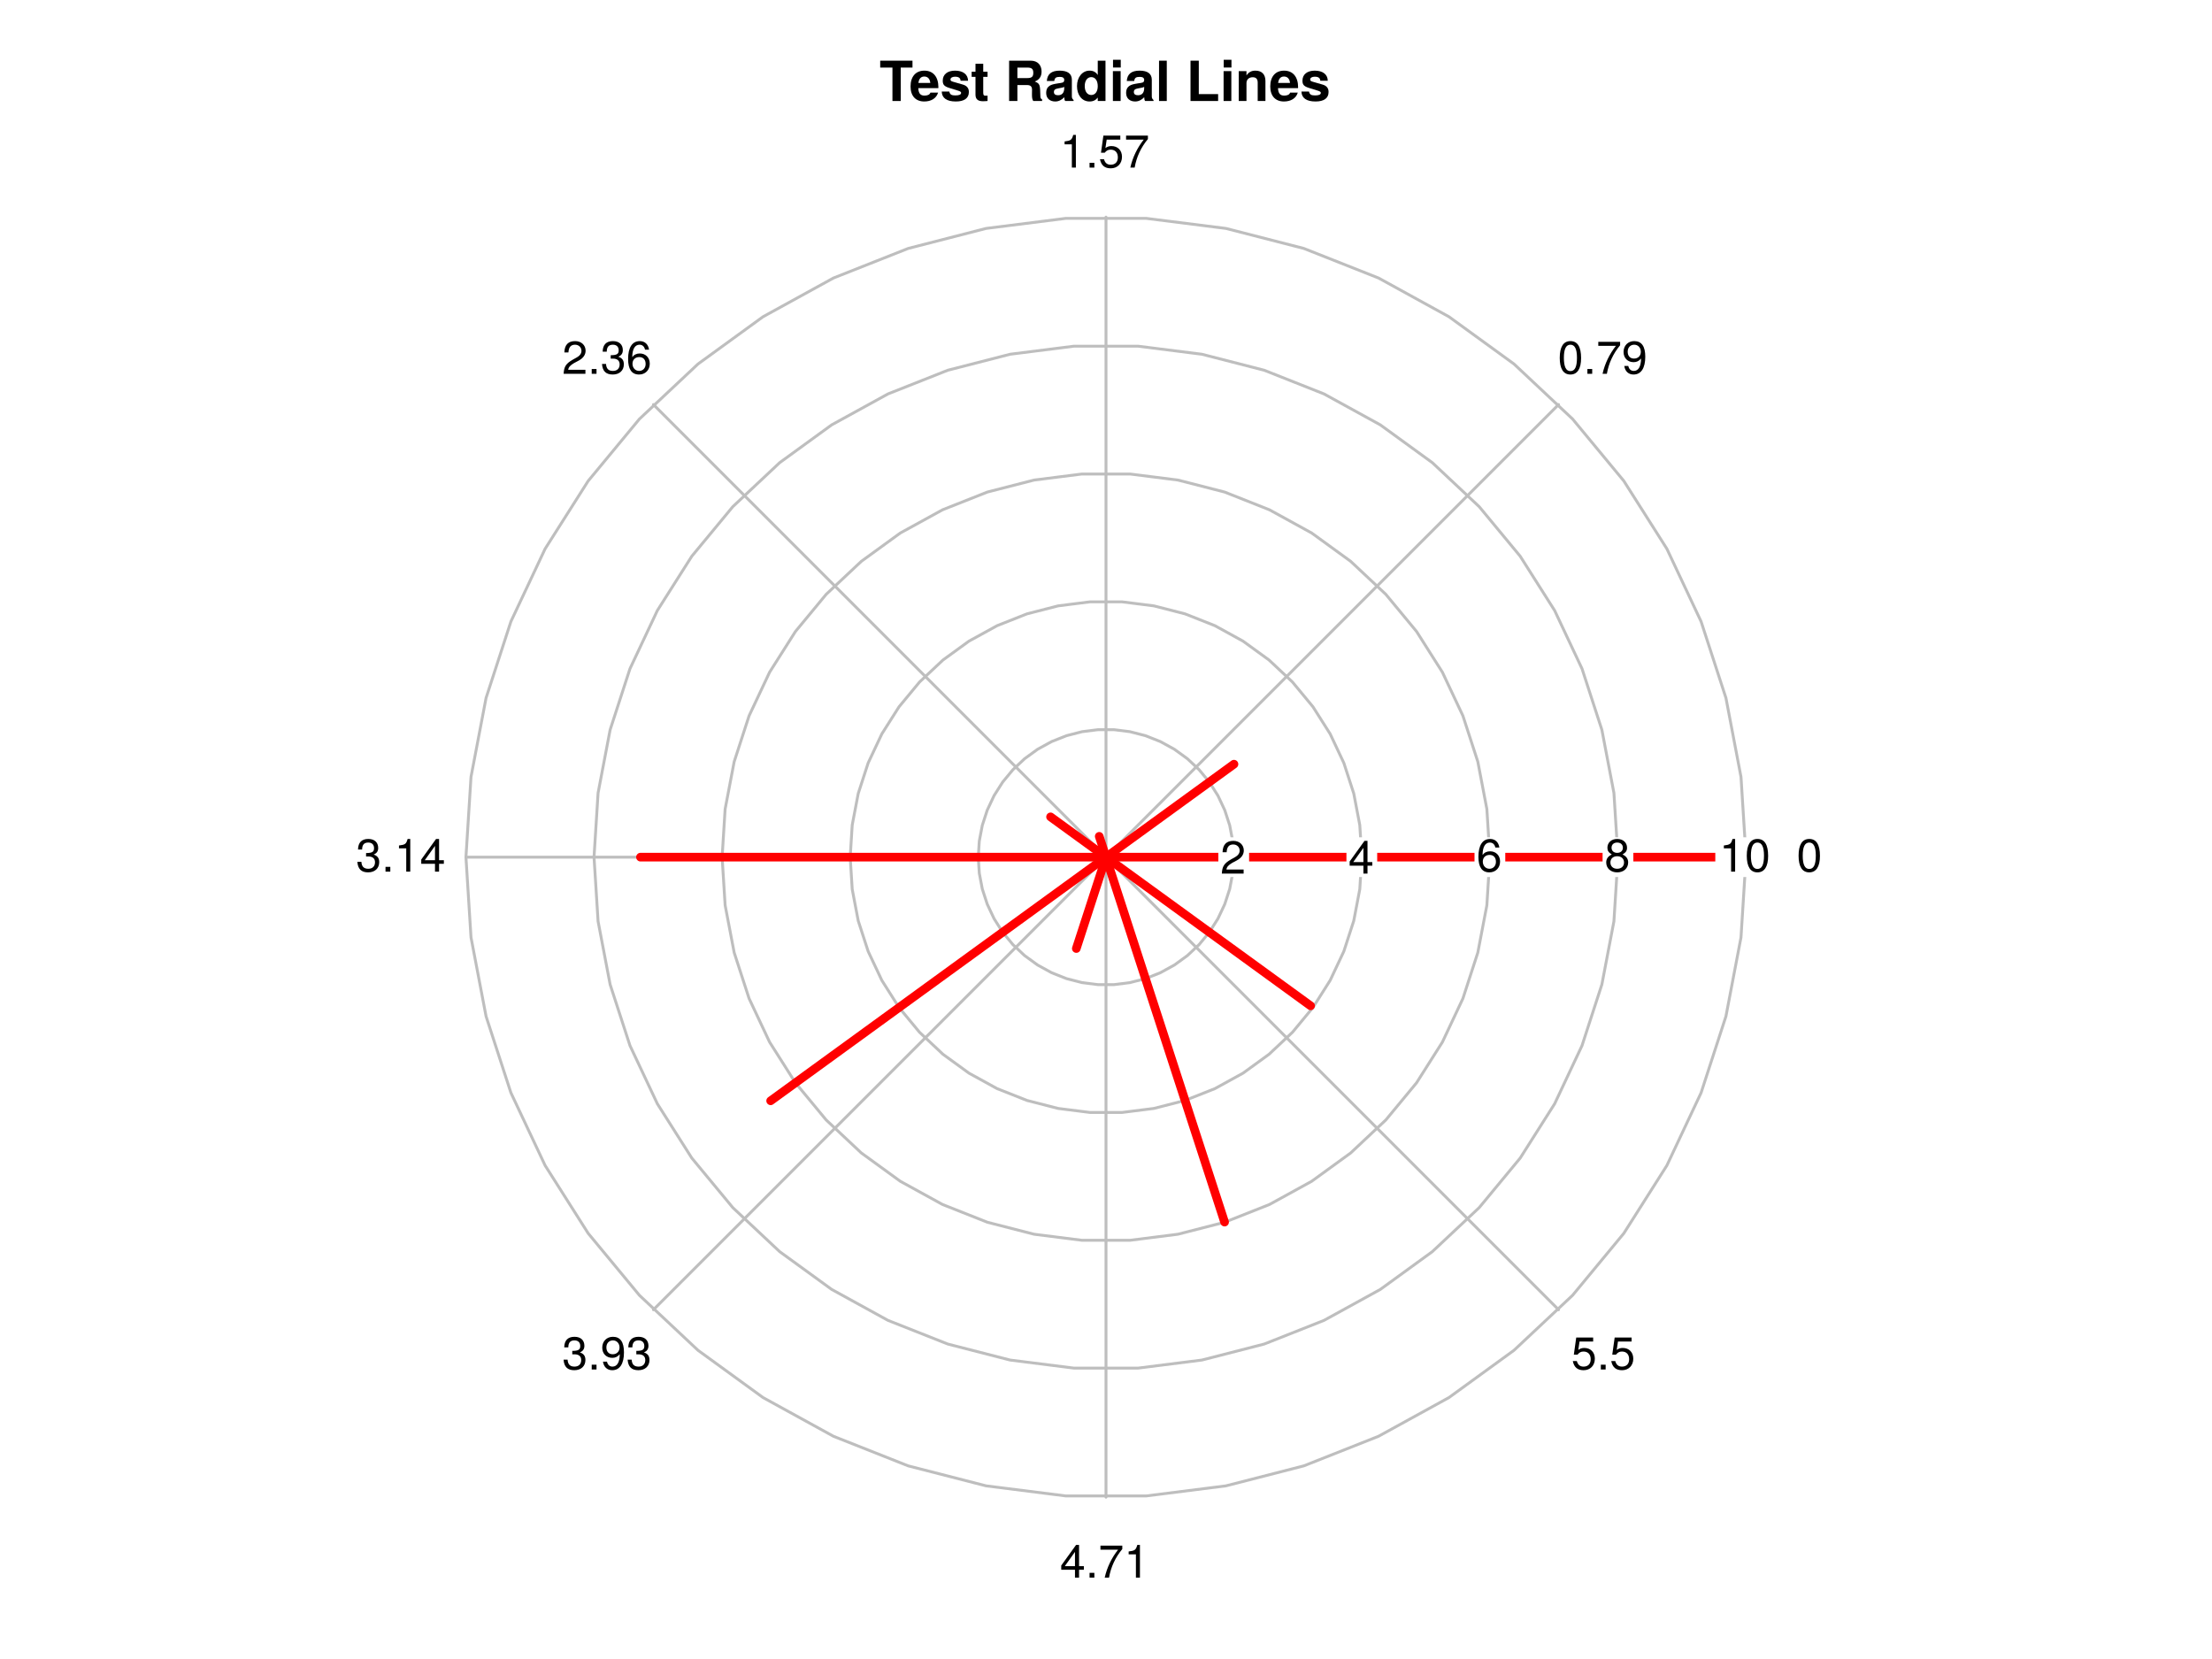
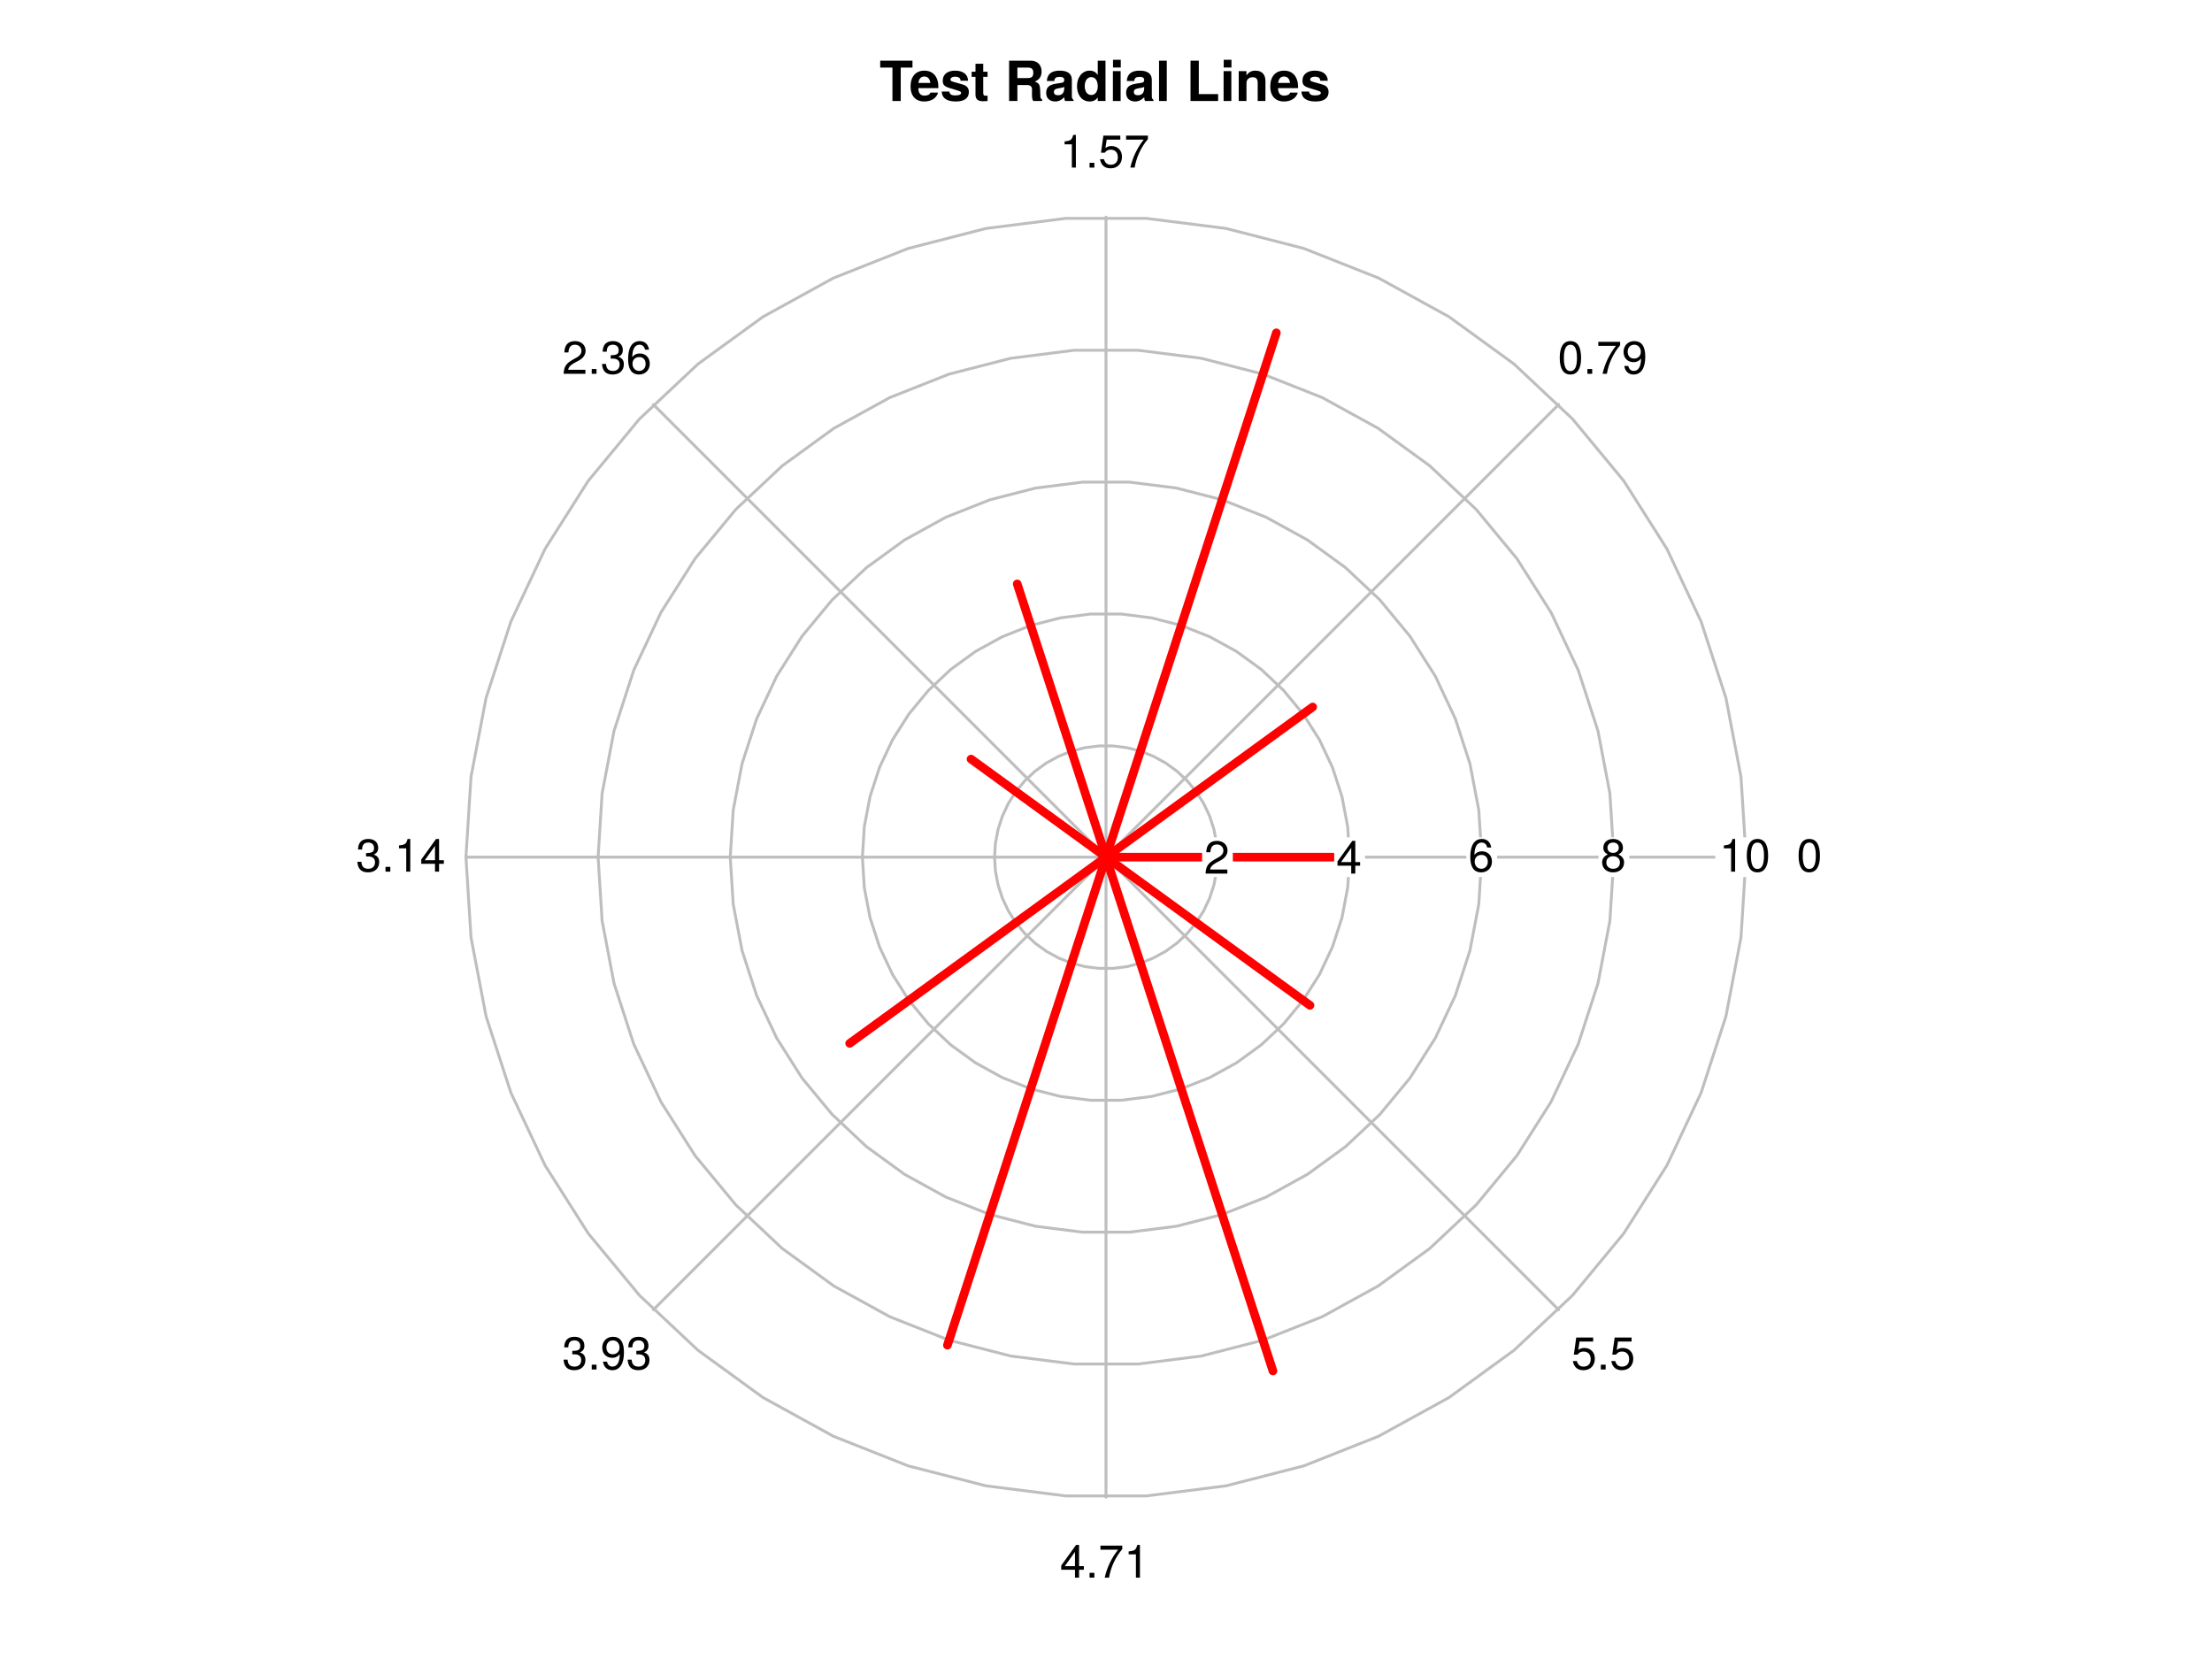
<svg xmlns="http://www.w3.org/2000/svg" xmlns:xlink="http://www.w3.org/1999/xlink" width="576pt" height="432pt" viewBox="0 0 576 432" version="1.1">
  <defs>
    <g>
      <symbol overflow="visible" id="glyph0-0">
        <path style="stroke:none;" d="" />
      </symbol>
      <symbol overflow="visible" id="glyph0-1">
        <path style="stroke:none;" d="M 8.609 -8.703 L 8.609 -10.5 L 0.203 -10.5 L 0.203 -8.703 L 3.391 -8.703 L 3.391 0 L 5.547 0 L 5.547 -8.703 Z M 8.609 -8.703 " />
      </symbol>
      <symbol overflow="visible" id="glyph0-2">
        <path style="stroke:none;" d="M 7.562 -3.594 C 7.562 -6.281 6.203 -7.906 3.922 -7.906 C 1.688 -7.906 0.312 -6.391 0.312 -3.781 C 0.312 -1.297 1.672 0.125 3.875 0.125 C 5.625 0.125 7.031 -0.656 7.484 -2.188 L 5.484 -2.188 C 5.312 -1.625 4.688 -1.406 3.953 -1.406 C 3 -1.406 2.391 -1.844 2.328 -3.359 L 7.547 -3.359 Z M 5.453 -4.703 L 2.359 -4.703 C 2.5 -5.781 3 -6.375 3.891 -6.375 C 4.75 -6.375 5.359 -5.812 5.453 -4.703 Z M 5.453 -4.703 " />
      </symbol>
      <symbol overflow="visible" id="glyph0-3">
        <path style="stroke:none;" d="M 7.484 -2.312 L 7.484 -2.406 C 7.484 -3.297 6.984 -3.969 5.969 -4.266 L 3.422 -5 C 2.859 -5.156 2.703 -5.281 2.703 -5.609 C 2.703 -6.031 3.172 -6.328 3.875 -6.328 C 4.844 -6.328 5.312 -5.984 5.328 -5.266 L 7.281 -5.266 C 7.25 -6.922 5.984 -7.906 3.891 -7.906 C 1.922 -7.906 0.688 -6.922 0.688 -5.312 C 0.688 -4.359 0.953 -3.844 2.391 -3.406 L 4.797 -2.656 C 5.297 -2.5 5.469 -2.328 5.469 -2.125 C 5.469 -1.641 4.906 -1.453 3.969 -1.453 C 3.047 -1.453 2.562 -1.625 2.391 -2.469 L 0.422 -2.469 C 0.469 -0.766 1.734 0.125 4.094 0.125 C 6.281 0.125 7.484 -0.734 7.484 -2.312 Z M 7.484 -2.312 " />
      </symbol>
      <symbol overflow="visible" id="glyph0-4">
        <path style="stroke:none;" d="M 4.344 0 L 4.344 -1.406 C 4.141 -1.391 4.016 -1.375 3.875 -1.375 C 3.344 -1.375 3.219 -1.531 3.219 -2.219 L 3.219 -6.281 L 4.344 -6.281 L 4.344 -7.625 L 3.219 -7.625 L 3.219 -9.703 L 1.203 -9.703 L 1.203 -7.625 L 0.203 -7.625 L 0.203 -6.281 L 1.203 -6.281 L 1.203 -1.672 C 1.203 -0.453 1.844 0.062 3.172 0.062 C 3.609 0.062 3.969 0.016 4.344 0 Z M 4.344 0 " />
      </symbol>
      <symbol overflow="visible" id="glyph0-5">
        <path style="stroke:none;" d="" />
      </symbol>
      <symbol overflow="visible" id="glyph0-6">
        <path style="stroke:none;" d="M 9.75 0 L 9.75 -0.391 C 9.422 -0.578 9.297 -0.797 9.297 -1.25 C 9.234 -4.344 9.172 -4.5 7.844 -5.078 C 9.016 -5.531 9.609 -6.375 9.609 -7.672 C 9.609 -9.297 8.641 -10.5 6.781 -10.5 L 1.156 -10.5 L 1.156 0 L 3.312 0 L 3.312 -4.156 L 5.797 -4.156 C 6.734 -4.156 7.125 -3.781 7.125 -2.906 L 7.109 -1.797 C 7.109 -0.828 7.156 -0.5 7.438 0 Z M 7.453 -7.359 C 7.453 -6.422 7.141 -5.969 5.922 -5.969 L 3.312 -5.969 L 3.312 -8.703 L 5.922 -8.703 C 7.109 -8.703 7.453 -8.266 7.453 -7.359 Z M 7.453 -7.359 " />
      </symbol>
      <symbol overflow="visible" id="glyph0-7">
        <path style="stroke:none;" d="M 7.547 0 L 7.547 -0.25 C 7.188 -0.578 7.094 -0.797 7.094 -1.203 L 7.094 -5.516 C 7.094 -7.109 6 -7.906 3.906 -7.906 C 1.797 -7.906 0.703 -7.016 0.578 -5.219 L 2.516 -5.219 C 2.625 -6.016 2.953 -6.281 3.953 -6.281 C 4.719 -6.281 5.109 -6.016 5.109 -5.5 C 5.109 -4.688 4.516 -4.766 3.5 -4.594 L 2.688 -4.453 C 1.156 -4.172 0.406 -3.516 0.406 -2.109 C 0.406 -0.594 1.469 0.125 2.766 0.125 C 3.625 0.125 4.422 -0.25 5.125 -0.984 C 5.125 -0.578 5.172 -0.234 5.359 0 Z M 5.109 -3.328 C 5.109 -2.156 4.531 -1.5 3.516 -1.5 C 2.844 -1.5 2.422 -1.75 2.422 -2.328 C 2.422 -2.922 2.734 -3.141 3.578 -3.297 L 4.266 -3.422 C 4.797 -3.531 4.891 -3.562 5.109 -3.672 Z M 5.109 -3.328 " />
      </symbol>
      <symbol overflow="visible" id="glyph0-8">
        <path style="stroke:none;" d="M 7.844 0 L 7.844 -10.5 L 5.828 -10.5 L 5.828 -6.766 C 5.328 -7.547 4.656 -7.906 3.688 -7.906 C 1.828 -7.906 0.422 -6.219 0.422 -3.875 C 0.422 -1.672 1.625 0.125 3.688 0.125 C 4.656 0.125 5.328 -0.234 5.828 -0.891 L 5.828 0 Z M 5.828 -3.844 C 5.828 -2.438 5.141 -1.562 4.141 -1.562 C 3.125 -1.562 2.438 -2.453 2.438 -3.875 C 2.438 -5.312 3.125 -6.219 4.141 -6.219 C 5.156 -6.219 5.828 -5.328 5.828 -3.844 Z M 5.828 -3.844 " />
      </symbol>
      <symbol overflow="visible" id="glyph0-9">
        <path style="stroke:none;" d="M 2.984 0 L 2.984 -7.781 L 0.969 -7.781 L 0.969 0 Z M 3.016 -8.719 L 3.016 -10.734 L 1 -10.734 L 1 -8.719 Z M 3.016 -8.719 " />
      </symbol>
      <symbol overflow="visible" id="glyph0-10">
        <path style="stroke:none;" d="M 2.984 0 L 2.984 -10.5 L 0.969 -10.5 L 0.969 0 Z M 2.984 0 " />
      </symbol>
      <symbol overflow="visible" id="glyph0-11">
        <path style="stroke:none;" d="M 8.344 0 L 8.344 -1.797 L 3.312 -1.797 L 3.312 -10.5 L 1.156 -10.5 L 1.156 0 Z M 8.344 0 " />
      </symbol>
      <symbol overflow="visible" id="glyph0-12">
        <path style="stroke:none;" d="M 7.859 0 L 7.859 -5.219 C 7.859 -6.922 6.922 -7.906 5.266 -7.906 C 4.203 -7.906 3.5 -7.516 2.922 -6.656 L 2.922 -7.781 L 0.906 -7.781 L 0.906 0 L 2.922 0 L 2.922 -4.672 C 2.922 -5.594 3.578 -6.188 4.547 -6.188 C 5.422 -6.188 5.844 -5.719 5.844 -4.797 L 5.844 0 Z M 7.859 0 " />
      </symbol>
      <symbol overflow="visible" id="glyph1-0">
        <path style="stroke:none;" d="" />
      </symbol>
      <symbol overflow="visible" id="glyph1-1">
        <path style="stroke:none;" d="M 6.078 -4.094 C 6.078 -7.047 5.141 -8.516 3.297 -8.516 C 1.469 -8.516 0.516 -7.016 0.516 -4.156 C 0.516 -1.297 1.469 0.188 3.297 0.188 C 5.094 0.188 6.078 -1.297 6.078 -4.094 Z M 5 -4.188 C 5 -1.781 4.453 -0.703 3.281 -0.703 C 2.156 -0.703 1.594 -1.828 1.594 -4.156 C 1.594 -6.484 2.156 -7.578 3.297 -7.578 C 4.438 -7.578 5 -6.469 5 -4.188 Z M 5 -4.188 " />
      </symbol>
      <symbol overflow="visible" id="glyph1-2">
        <path style="stroke:none;" d="M 2.297 0 L 2.297 -1.25 L 1.047 -1.25 L 1.047 0 Z M 2.297 0 " />
      </symbol>
      <symbol overflow="visible" id="glyph1-3">
        <path style="stroke:none;" d="M 6.234 -7.438 L 6.234 -8.328 L 0.547 -8.328 L 0.547 -7.281 L 5.141 -7.281 C 3.453 -5.141 2.25 -2.656 1.656 0 L 2.781 0 C 3.25 -2.75 4.453 -5.312 6.234 -7.438 Z M 6.234 -7.438 " />
      </symbol>
      <symbol overflow="visible" id="glyph1-4">
        <path style="stroke:none;" d="M 6.109 -4.453 C 6.109 -7.109 5.188 -8.516 3.234 -8.516 C 1.625 -8.516 0.453 -7.359 0.453 -5.688 C 0.453 -4.109 1.531 -3.031 3.078 -3.031 C 3.875 -3.031 4.469 -3.328 5.016 -3.984 C 5 -1.906 4.328 -0.75 3.125 -0.75 C 2.375 -0.75 1.859 -1.219 1.688 -2.047 L 0.641 -2.047 C 0.844 -0.641 1.75 0.188 3.047 0.188 C 5.047 0.188 6.109 -1.516 6.109 -4.453 Z M 4.953 -5.719 C 4.953 -4.672 4.219 -3.969 3.188 -3.969 C 2.172 -3.969 1.531 -4.625 1.531 -5.766 C 1.531 -6.859 2.25 -7.578 3.234 -7.578 C 4.219 -7.578 4.953 -6.812 4.953 -5.719 Z M 4.953 -5.719 " />
      </symbol>
      <symbol overflow="visible" id="glyph1-5">
        <path style="stroke:none;" d="M 4.156 0 L 4.156 -8.516 L 3.469 -8.516 C 3.094 -7.203 2.859 -7.016 1.219 -6.812 L 1.219 -6.062 L 3.109 -6.062 L 3.109 0 Z M 4.156 0 " />
      </symbol>
      <symbol overflow="visible" id="glyph1-6">
        <path style="stroke:none;" d="M 6.156 -2.812 C 6.156 -4.5 5.047 -5.609 3.406 -5.609 C 2.812 -5.609 2.328 -5.453 1.844 -5.094 L 2.172 -7.281 L 5.719 -7.281 L 5.719 -8.328 L 1.312 -8.328 L 0.688 -3.875 L 1.656 -3.875 C 2.141 -4.469 2.562 -4.672 3.219 -4.672 C 4.359 -4.672 5.078 -3.938 5.078 -2.672 C 5.078 -1.453 4.375 -0.75 3.219 -0.75 C 2.297 -0.75 1.734 -1.219 1.469 -2.188 L 0.422 -2.188 C 0.766 -0.484 1.734 0.188 3.234 0.188 C 4.953 0.188 6.156 -1.016 6.156 -2.812 Z M 6.156 -2.812 " />
      </symbol>
      <symbol overflow="visible" id="glyph1-7">
        <path style="stroke:none;" d="M 6.125 -6.016 C 6.125 -7.453 5.016 -8.516 3.406 -8.516 C 1.672 -8.516 0.656 -7.625 0.594 -5.562 L 1.656 -5.562 C 1.734 -6.984 2.328 -7.578 3.375 -7.578 C 4.328 -7.578 5.047 -6.906 5.047 -5.984 C 5.047 -5.312 4.656 -4.734 3.906 -4.312 L 2.797 -3.688 C 1.016 -2.672 0.5 -1.875 0.406 0 L 6.078 0 L 6.078 -1.047 L 1.594 -1.047 C 1.703 -1.734 2.094 -2.188 3.125 -2.797 L 4.328 -3.438 C 5.516 -4.078 6.125 -4.969 6.125 -6.016 Z M 6.125 -6.016 " />
      </symbol>
      <symbol overflow="visible" id="glyph1-8">
        <path style="stroke:none;" d="M 6.078 -2.469 C 6.078 -3.5 5.656 -4.109 4.625 -4.453 C 5.422 -4.766 5.812 -5.312 5.812 -6.172 C 5.812 -7.625 4.844 -8.516 3.234 -8.516 C 1.516 -8.516 0.594 -7.578 0.562 -5.766 L 1.625 -5.766 C 1.641 -7.016 2.156 -7.578 3.234 -7.578 C 4.172 -7.578 4.734 -7.031 4.734 -6.125 C 4.734 -5.219 4.344 -4.844 2.656 -4.844 L 2.656 -3.953 L 3.234 -3.953 C 4.391 -3.953 4.984 -3.406 4.984 -2.453 C 4.984 -1.391 4.328 -0.75 3.234 -0.75 C 2.078 -0.75 1.516 -1.328 1.438 -2.562 L 0.391 -2.562 C 0.516 -0.672 1.453 0.188 3.188 0.188 C 4.938 0.188 6.078 -0.859 6.078 -2.469 Z M 6.078 -2.469 " />
      </symbol>
      <symbol overflow="visible" id="glyph1-9">
        <path style="stroke:none;" d="M 6.156 -2.641 C 6.156 -4.219 5.078 -5.297 3.547 -5.297 C 2.719 -5.297 2.047 -4.969 1.594 -4.344 C 1.609 -6.422 2.281 -7.578 3.484 -7.578 C 4.234 -7.578 4.75 -7.109 4.922 -6.281 L 5.969 -6.281 C 5.766 -7.688 4.859 -8.516 3.562 -8.516 C 1.578 -8.516 0.516 -6.844 0.516 -3.875 C 0.516 -1.219 1.422 0.188 3.375 0.188 C 4.984 0.188 6.156 -0.969 6.156 -2.641 Z M 5.078 -2.562 C 5.078 -1.484 4.359 -0.75 3.391 -0.75 C 2.406 -0.75 1.656 -1.531 1.656 -2.609 C 1.656 -3.672 2.375 -4.359 3.422 -4.359 C 4.438 -4.359 5.078 -3.703 5.078 -2.562 Z M 5.078 -2.562 " />
      </symbol>
      <symbol overflow="visible" id="glyph1-10">
        <path style="stroke:none;" d="M 6.234 -2.047 L 6.234 -2.984 L 4.984 -2.984 L 4.984 -8.516 L 4.203 -8.516 L 0.344 -3.156 L 0.344 -2.047 L 3.922 -2.047 L 3.922 0 L 4.984 0 L 4.984 -2.047 Z M 3.922 -2.984 L 1.266 -2.984 L 3.922 -6.703 Z M 3.922 -2.984 " />
      </symbol>
      <symbol overflow="visible" id="glyph1-11">
        <path style="stroke:none;" d="M 6.156 -2.406 C 6.156 -3.344 5.672 -4.016 4.688 -4.469 C 5.562 -5 5.859 -5.438 5.859 -6.234 C 5.859 -7.578 4.812 -8.516 3.297 -8.516 C 1.797 -8.516 0.75 -7.578 0.75 -6.234 C 0.75 -5.453 1.031 -5.016 1.891 -4.469 C 0.922 -4.016 0.438 -3.344 0.438 -2.406 C 0.438 -0.859 1.625 0.188 3.297 0.188 C 4.984 0.188 6.156 -0.859 6.156 -2.406 Z M 4.781 -6.219 C 4.781 -5.422 4.188 -4.891 3.297 -4.891 C 2.406 -4.891 1.828 -5.422 1.828 -6.234 C 1.828 -7.047 2.406 -7.578 3.297 -7.578 C 4.203 -7.578 4.781 -7.047 4.781 -6.219 Z M 5.078 -2.391 C 5.078 -1.375 4.359 -0.75 3.281 -0.75 C 2.25 -0.75 1.531 -1.391 1.531 -2.391 C 1.531 -3.391 2.25 -4.016 3.297 -4.016 C 4.359 -4.016 5.078 -3.391 5.078 -2.391 Z M 5.078 -2.391 " />
      </symbol>
    </g>
  </defs>
-   <g id="surface2">
+   <g id="surface19">
    <rect x="0" y="0" width="576" height="432" style="fill:rgb(100%,100%,100%);fill-opacity:1;stroke:none;" />
    <g style="fill:rgb(0%,0%,0%);fill-opacity:1;">
      <use xlink:href="#glyph0-1" x="229" y="26.301" />
      <use xlink:href="#glyph0-2" x="236.793" y="26.301" />
      <use xlink:href="#glyph0-3" x="244.803" y="26.301" />
      <use xlink:href="#glyph0-4" x="252.812" y="26.301" />
      <use xlink:href="#glyph0-5" x="257.609" y="26.301" />
      <use xlink:href="#glyph0-6" x="261.614" y="26.301" />
      <use xlink:href="#glyph0-7" x="272.016" y="26.301" />
      <use xlink:href="#glyph0-8" x="280.025" y="26.301" />
      <use xlink:href="#glyph0-9" x="288.827" y="26.301" />
      <use xlink:href="#glyph0-7" x="292.832" y="26.301" />
      <use xlink:href="#glyph0-10" x="300.842" y="26.301" />
      <use xlink:href="#glyph0-5" x="304.847" y="26.301" />
      <use xlink:href="#glyph0-11" x="308.852" y="26.301" />
      <use xlink:href="#glyph0-9" x="317.653" y="26.301" />
      <use xlink:href="#glyph0-12" x="321.658" y="26.301" />
      <use xlink:href="#glyph0-2" x="330.46" y="26.301" />
      <use xlink:href="#glyph0-3" x="338.47" y="26.301" />
    </g>
    <path style="fill:none;stroke-width:0.75;stroke-linecap:round;stroke-linejoin:round;stroke:rgb(74.51%,74.51%,74.51%);stroke-opacity:1;stroke-miterlimit:10;" d="M 454.668 223.199 L 453.352 202.312 L 449.43 181.75 L 442.961 161.848 L 434.051 142.906 L 422.836 125.234 L 409.496 109.109 L 394.238 94.781 L 377.305 82.48 L 358.965 72.395 L 339.504 64.691 L 319.23 59.484 L 298.465 56.863 L 277.535 56.863 L 256.77 59.484 L 236.496 64.691 L 217.035 72.395 L 198.695 82.48 L 181.762 94.781 L 166.504 109.109 L 153.164 125.234 L 141.949 142.906 L 133.039 161.848 L 126.57 181.75 L 122.648 202.312 L 121.332 223.199 L 122.648 244.09 L 126.57 264.648 L 133.039 284.555 L 141.949 303.492 L 153.164 321.164 L 166.504 337.293 L 181.762 351.617 L 198.695 363.922 L 217.035 374.004 L 236.496 381.711 L 256.77 386.914 L 277.535 389.539 L 298.465 389.539 L 319.23 386.914 L 339.504 381.711 L 358.965 374.004 L 377.305 363.922 L 394.238 351.617 L 409.496 337.293 L 422.836 321.164 L 434.051 303.492 L 442.961 284.555 L 449.43 264.648 L 453.352 244.09 L 454.668 223.199 " />
-     <path style="fill:none;stroke-width:0.75;stroke-linecap:round;stroke-linejoin:round;stroke:rgb(74.51%,74.51%,74.51%);stroke-opacity:1;stroke-miterlimit:10;" d="M 421.316 223.199 L 420.262 206.492 L 417.125 190.047 L 411.953 174.125 L 404.824 158.977 L 395.855 144.84 L 385.184 131.941 L 372.977 120.48 L 359.434 110.637 L 344.762 102.574 L 329.195 96.41 L 312.98 92.246 L 296.371 90.148 L 279.629 90.148 L 263.02 92.246 L 246.805 96.41 L 231.238 102.574 L 216.566 110.637 L 203.023 120.48 L 190.816 131.941 L 180.145 144.84 L 171.176 158.977 L 164.047 174.125 L 158.875 190.047 L 155.738 206.492 L 154.684 223.199 L 155.738 239.91 L 158.875 256.355 L 164.047 272.277 L 171.176 287.426 L 180.145 301.559 L 190.816 314.461 L 203.023 325.922 L 216.566 335.762 L 231.238 343.828 L 246.805 349.988 L 263.02 354.152 L 279.629 356.25 L 296.371 356.25 L 312.98 354.152 L 329.195 349.988 L 344.762 343.828 L 359.434 335.762 L 372.977 325.922 L 385.184 314.461 L 395.855 301.559 L 404.824 287.426 L 411.953 272.277 L 417.125 256.355 L 420.262 239.91 L 421.316 223.199 " />
-     <path style="fill:none;stroke-width:0.75;stroke-linecap:round;stroke-linejoin:round;stroke:rgb(74.51%,74.51%,74.51%);stroke-opacity:1;stroke-miterlimit:10;" d="M 387.961 223.199 L 387.176 210.672 L 384.82 198.34 L 380.941 186.402 L 375.598 175.043 L 368.871 164.441 L 360.871 154.77 L 351.719 146.176 L 341.562 138.797 L 330.562 132.75 L 318.891 128.129 L 306.73 125.008 L 294.277 123.434 L 281.723 123.434 L 269.27 125.008 L 257.109 128.129 L 245.438 132.75 L 234.438 138.797 L 224.281 146.176 L 215.129 154.77 L 207.129 164.441 L 200.402 175.043 L 195.059 186.402 L 191.18 198.34 L 188.824 210.672 L 188.039 223.199 L 188.824 235.73 L 191.18 248.059 L 195.059 260 L 200.402 271.359 L 207.129 281.957 L 215.129 291.629 L 224.281 300.223 L 234.438 307.602 L 245.438 313.648 L 257.109 318.27 L 269.27 321.391 L 281.723 322.965 L 294.277 322.965 L 306.73 321.391 L 318.891 318.27 L 330.562 313.648 L 341.562 307.602 L 351.719 300.223 L 360.871 291.629 L 368.871 281.957 L 375.598 271.359 L 380.941 260 L 384.82 248.059 L 387.176 235.73 L 387.961 223.199 " />
-     <path style="fill:none;stroke-width:0.75;stroke-linecap:round;stroke-linejoin:round;stroke:rgb(74.51%,74.51%,74.51%);stroke-opacity:1;stroke-miterlimit:10;" d="M 354.609 223.199 L 354.086 214.852 L 352.52 206.633 L 349.934 198.68 L 346.371 191.109 L 341.891 184.047 L 336.559 177.602 L 330.461 171.875 L 323.691 166.957 L 316.363 162.93 L 308.582 159.848 L 300.48 157.77 L 292.184 156.719 L 283.816 156.719 L 275.52 157.77 L 267.418 159.848 L 259.637 162.93 L 252.309 166.957 L 245.539 171.875 L 239.441 177.602 L 234.109 184.047 L 229.629 191.109 L 226.066 198.68 L 223.48 206.633 L 221.914 214.852 L 221.391 223.199 L 221.914 231.547 L 223.48 239.766 L 226.066 247.723 L 229.629 255.289 L 234.109 262.352 L 239.441 268.797 L 245.539 274.523 L 252.309 279.441 L 259.637 283.473 L 267.418 286.551 L 275.52 288.633 L 283.816 289.68 L 292.184 289.68 L 300.48 288.633 L 308.582 286.551 L 316.363 283.473 L 323.691 279.441 L 330.461 274.523 L 336.559 268.797 L 341.891 262.352 L 346.371 255.289 L 349.934 247.723 L 352.52 239.766 L 354.086 231.547 L 354.609 223.199 " />
-     <path style="fill:none;stroke-width:0.75;stroke-linecap:round;stroke-linejoin:round;stroke:rgb(74.51%,74.51%,74.51%);stroke-opacity:1;stroke-miterlimit:10;" d="M 321.258 223.199 L 320.996 219.031 L 320.215 214.93 L 318.922 210.957 L 317.145 207.176 L 314.906 203.652 L 312.246 200.434 L 309.199 197.574 L 305.82 195.117 L 302.16 193.105 L 298.277 191.57 L 294.23 190.531 L 290.09 190.008 L 285.91 190.008 L 281.77 190.531 L 277.723 191.57 L 273.84 193.105 L 270.18 195.117 L 266.801 197.574 L 263.754 200.434 L 261.094 203.652 L 258.855 207.176 L 257.078 210.957 L 255.785 214.93 L 255.004 219.031 L 254.742 223.199 L 255.004 227.367 L 255.785 231.473 L 257.078 235.445 L 258.855 239.223 L 261.094 242.75 L 263.754 245.969 L 266.801 248.828 L 270.18 251.281 L 273.84 253.293 L 277.723 254.832 L 281.77 255.871 L 285.91 256.395 L 290.09 256.395 L 294.23 255.871 L 298.277 254.832 L 302.16 253.293 L 305.82 251.281 L 309.199 248.828 L 312.246 245.969 L 314.906 242.75 L 317.145 239.223 L 318.922 235.445 L 320.215 231.473 L 320.996 227.367 L 321.258 223.199 " />
+     <path style="fill:none;stroke-width:0.75;stroke-linecap:round;stroke-linejoin:round;stroke:rgb(74.51%,74.51%,74.51%);stroke-opacity:1;stroke-miterlimit:10;" d="M 420.254 223.199 L 419.211 206.625 L 416.102 190.309 L 410.969 174.512 L 403.895 159.484 L 394.996 145.461 L 384.41 132.664 L 372.301 121.297 L 358.867 111.535 L 344.312 103.531 L 328.867 97.418 L 312.781 93.289 L 296.305 91.207 L 279.695 91.207 L 263.219 93.289 L 247.133 97.418 L 231.688 103.531 L 217.133 111.535 L 203.699 121.297 L 191.59 132.664 L 181.004 145.461 L 172.105 159.484 L 165.031 174.512 L 159.898 190.309 L 156.789 206.625 L 155.746 223.199 L 156.789 239.777 L 159.898 256.09 L 165.031 271.887 L 172.105 286.914 L 181.004 300.938 L 191.59 313.734 L 203.699 325.105 L 217.133 334.867 L 231.688 342.867 L 247.133 348.98 L 263.219 353.113 L 279.695 355.195 L 296.305 355.195 L 312.781 353.113 L 328.867 348.98 L 344.312 342.867 L 358.867 334.867 L 372.301 325.105 L 384.41 313.734 L 394.996 300.938 L 403.895 286.914 L 410.969 271.887 L 416.102 256.09 L 419.211 239.777 L 420.254 223.199 " />
+     <path style="fill:none;stroke-width:0.75;stroke-linecap:round;stroke-linejoin:round;stroke:rgb(74.51%,74.51%,74.51%);stroke-opacity:1;stroke-miterlimit:10;" d="M 385.844 223.199 L 385.07 210.938 L 382.77 198.867 L 378.973 187.18 L 373.742 176.062 L 367.156 165.688 L 359.324 156.223 L 350.367 147.809 L 340.426 140.586 L 329.66 134.668 L 318.234 130.145 L 306.336 127.09 L 294.145 125.551 L 281.855 125.551 L 269.664 127.09 L 257.766 130.145 L 246.34 134.668 L 235.574 140.586 L 225.633 147.809 L 216.676 156.223 L 208.844 165.688 L 202.258 176.062 L 197.027 187.18 L 193.23 198.867 L 190.93 210.938 L 190.156 223.199 L 190.93 235.465 L 193.23 247.531 L 197.027 259.219 L 202.258 270.336 L 208.844 280.711 L 216.676 290.18 L 225.633 298.59 L 235.574 305.812 L 246.34 311.73 L 257.766 316.254 L 269.664 319.312 L 281.855 320.852 L 294.145 320.852 L 306.336 319.312 L 318.234 316.254 L 329.66 311.73 L 340.426 305.812 L 350.367 298.59 L 359.324 290.18 L 367.156 280.711 L 373.742 270.336 L 378.973 259.219 L 382.77 247.531 L 385.07 235.465 L 385.844 223.199 " />
+     <path style="fill:none;stroke-width:0.75;stroke-linecap:round;stroke-linejoin:round;stroke:rgb(74.51%,74.51%,74.51%);stroke-opacity:1;stroke-miterlimit:10;" d="M 351.434 223.199 L 350.934 215.25 L 349.441 207.426 L 346.977 199.848 L 343.586 192.641 L 339.316 185.914 L 334.238 179.777 L 328.434 174.324 L 321.988 169.641 L 315.008 165.805 L 307.602 162.871 L 299.887 160.891 L 291.984 159.895 L 284.016 159.895 L 276.113 160.891 L 268.398 162.871 L 260.992 165.805 L 254.012 169.641 L 247.566 174.324 L 241.762 179.777 L 236.684 185.914 L 232.414 192.641 L 229.023 199.848 L 226.559 207.426 L 225.066 215.25 L 224.566 223.199 L 225.066 231.148 L 226.559 238.977 L 229.023 246.551 L 232.414 253.758 L 236.684 260.484 L 241.762 266.621 L 247.566 272.074 L 254.012 276.758 L 260.992 280.594 L 268.398 283.527 L 276.113 285.508 L 284.016 286.508 L 291.984 286.508 L 299.887 285.508 L 307.602 283.527 L 315.008 280.594 L 321.988 276.758 L 328.434 272.074 L 334.238 266.621 L 339.316 260.484 L 343.586 253.758 L 346.977 246.551 L 349.441 238.977 L 350.934 231.148 L 351.434 223.199 " />
+     <path style="fill:none;stroke-width:0.75;stroke-linecap:round;stroke-linejoin:round;stroke:rgb(74.51%,74.51%,74.51%);stroke-opacity:1;stroke-miterlimit:10;" d="M 317.02 223.199 L 316.793 219.562 L 316.109 215.984 L 314.984 212.516 L 313.43 209.219 L 311.477 206.141 L 309.156 203.332 L 306.5 200.84 L 303.551 198.695 L 300.355 196.941 L 296.969 195.598 L 293.438 194.691 L 289.82 194.238 L 286.18 194.238 L 282.562 194.691 L 279.031 195.598 L 275.645 196.941 L 272.449 198.695 L 269.5 200.84 L 266.844 203.332 L 264.523 206.141 L 262.57 209.219 L 261.016 212.516 L 259.891 215.984 L 259.207 219.562 L 258.98 223.199 L 259.207 226.836 L 259.891 230.418 L 261.016 233.883 L 262.57 237.18 L 264.523 240.258 L 266.844 243.066 L 269.5 245.562 L 272.449 247.703 L 275.645 249.457 L 279.031 250.801 L 282.562 251.707 L 286.18 252.164 L 289.82 252.164 L 293.438 251.707 L 296.969 250.801 L 300.355 249.457 L 303.551 247.703 L 306.5 245.562 L 309.156 243.066 L 311.477 240.258 L 313.43 237.18 L 314.984 233.883 L 316.109 230.418 L 316.793 226.836 L 317.02 223.199 " />
    <path style="fill:none;stroke-width:0.75;stroke-linecap:round;stroke-linejoin:round;stroke:rgb(74.51%,74.51%,74.51%);stroke-opacity:1;stroke-miterlimit:10;" d="M 288 223.199 L 454.668 223.199 " />
    <path style="fill:none;stroke-width:0.75;stroke-linecap:round;stroke-linejoin:round;stroke:rgb(74.51%,74.51%,74.51%);stroke-opacity:1;stroke-miterlimit:10;" d="M 288 223.199 L 405.852 105.348 " />
    <path style="fill:none;stroke-width:0.75;stroke-linecap:round;stroke-linejoin:round;stroke:rgb(74.51%,74.51%,74.51%);stroke-opacity:1;stroke-miterlimit:10;" d="M 288 223.199 L 288 56.535 " />
    <path style="fill:none;stroke-width:0.75;stroke-linecap:round;stroke-linejoin:round;stroke:rgb(74.51%,74.51%,74.51%);stroke-opacity:1;stroke-miterlimit:10;" d="M 288 223.199 L 170.148 105.348 " />
    <path style="fill:none;stroke-width:0.75;stroke-linecap:round;stroke-linejoin:round;stroke:rgb(74.51%,74.51%,74.51%);stroke-opacity:1;stroke-miterlimit:10;" d="M 288 223.199 L 121.332 223.199 " />
    <path style="fill:none;stroke-width:0.75;stroke-linecap:round;stroke-linejoin:round;stroke:rgb(74.51%,74.51%,74.51%);stroke-opacity:1;stroke-miterlimit:10;" d="M 288 223.199 L 170.148 341.051 " />
    <path style="fill:none;stroke-width:0.75;stroke-linecap:round;stroke-linejoin:round;stroke:rgb(74.51%,74.51%,74.51%);stroke-opacity:1;stroke-miterlimit:10;" d="M 288 223.199 L 288 389.867 " />
    <path style="fill:none;stroke-width:0.75;stroke-linecap:round;stroke-linejoin:round;stroke:rgb(74.51%,74.51%,74.51%);stroke-opacity:1;stroke-miterlimit:10;" d="M 288 223.199 L 405.852 341.051 " />
    <path style=" stroke:none;fill-rule:nonzero;fill:rgb(100%,100%,100%);fill-opacity:1;" d="M 467.332 226.215 L 475.34 226.215 L 475.34 220.184 L 467.332 220.184 Z M 467.332 226.215 " />
    <path style=" stroke:none;fill-rule:nonzero;fill:rgb(100%,100%,100%);fill-opacity:1;" d="M 403.625 96.578 L 431.648 96.578 L 431.648 90.547 L 403.625 90.547 Z M 403.625 96.578 " />
    <path style=" stroke:none;fill-rule:nonzero;fill:rgb(100%,100%,100%);fill-opacity:1;" d="M 273.988 42.883 L 302.012 42.883 L 302.012 36.852 L 273.988 36.852 Z M 273.988 42.883 " />
    <path style=" stroke:none;fill-rule:nonzero;fill:rgb(100%,100%,100%);fill-opacity:1;" d="M 144.352 96.578 L 172.375 96.578 L 172.375 90.547 L 144.352 90.547 Z M 144.352 96.578 " />
    <path style=" stroke:none;fill-rule:nonzero;fill:rgb(100%,100%,100%);fill-opacity:1;" d="M 90.656 226.215 L 118.68 226.215 L 118.68 220.184 L 90.656 220.184 Z M 90.656 226.215 " />
    <path style=" stroke:none;fill-rule:nonzero;fill:rgb(100%,100%,100%);fill-opacity:1;" d="M 144.352 355.852 L 172.375 355.852 L 172.375 349.82 L 144.352 349.82 Z M 144.352 355.852 " />
    <path style=" stroke:none;fill-rule:nonzero;fill:rgb(100%,100%,100%);fill-opacity:1;" d="M 273.988 409.551 L 302.012 409.551 L 302.012 403.52 L 273.988 403.52 Z M 273.988 409.551 " />
    <path style=" stroke:none;fill-rule:nonzero;fill:rgb(100%,100%,100%);fill-opacity:1;" d="M 407.629 355.852 L 427.645 355.852 L 427.645 349.82 L 407.629 349.82 Z M 407.629 355.852 " />
    <g style="fill:rgb(0%,0%,0%);fill-opacity:1;">
      <use xlink:href="#glyph1-1" x="467.832" y="226.976" />
    </g>
    <g style="fill:rgb(0%,0%,0%);fill-opacity:1;">
      <use xlink:href="#glyph1-1" x="405.637" y="97.339" />
      <use xlink:href="#glyph1-2" x="412.309" y="97.339" />
      <use xlink:href="#glyph1-3" x="415.645" y="97.339" />
      <use xlink:href="#glyph1-4" x="422.316" y="97.339" />
    </g>
    <g style="fill:rgb(0%,0%,0%);fill-opacity:1;">
      <use xlink:href="#glyph1-5" x="276" y="43.644" />
      <use xlink:href="#glyph1-2" x="282.672" y="43.644" />
      <use xlink:href="#glyph1-6" x="286.008" y="43.644" />
      <use xlink:href="#glyph1-3" x="292.68" y="43.644" />
    </g>
    <g style="fill:rgb(0%,0%,0%);fill-opacity:1;">
      <use xlink:href="#glyph1-7" x="146.363" y="97.339" />
      <use xlink:href="#glyph1-2" x="153.035" y="97.339" />
      <use xlink:href="#glyph1-8" x="156.371" y="97.339" />
      <use xlink:href="#glyph1-9" x="163.043" y="97.339" />
    </g>
    <g style="fill:rgb(0%,0%,0%);fill-opacity:1;">
      <use xlink:href="#glyph1-8" x="92.668" y="226.976" />
      <use xlink:href="#glyph1-2" x="99.34" y="226.976" />
      <use xlink:href="#glyph1-5" x="102.676" y="226.976" />
      <use xlink:href="#glyph1-10" x="109.348" y="226.976" />
    </g>
    <g style="fill:rgb(0%,0%,0%);fill-opacity:1;">
      <use xlink:href="#glyph1-8" x="146.363" y="356.612" />
      <use xlink:href="#glyph1-2" x="153.035" y="356.612" />
      <use xlink:href="#glyph1-4" x="156.371" y="356.612" />
      <use xlink:href="#glyph1-8" x="163.043" y="356.612" />
    </g>
    <g style="fill:rgb(0%,0%,0%);fill-opacity:1;">
      <use xlink:href="#glyph1-10" x="276" y="410.812" />
      <use xlink:href="#glyph1-2" x="282.672" y="410.812" />
      <use xlink:href="#glyph1-3" x="286.008" y="410.812" />
      <use xlink:href="#glyph1-5" x="292.68" y="410.812" />
    </g>
    <g style="fill:rgb(0%,0%,0%);fill-opacity:1;">
      <use xlink:href="#glyph1-6" x="409.137" y="356.612" />
      <use xlink:href="#glyph1-2" x="415.809" y="356.612" />
      <use xlink:href="#glyph1-6" x="419.145" y="356.612" />
    </g>
-     <path style="fill:none;stroke-width:2.25;stroke-linecap:round;stroke-linejoin:round;stroke:rgb(100%,0%,0%);stroke-opacity:1;stroke-miterlimit:10;" d="M 288 223.199 L 448.738 223.199 " />
-     <path style="fill:none;stroke-width:2.25;stroke-linecap:round;stroke-linejoin:round;stroke:rgb(100%,0%,0%);stroke-opacity:1;stroke-miterlimit:10;" d="M 288 223.199 L 321.324 198.988 " />
+     <path style="fill:none;stroke-width:2.25;stroke-linecap:round;stroke-linejoin:round;stroke:rgb(100%,0%,0%);stroke-opacity:1;stroke-miterlimit:10;" d="M 288 223.199 L 347.059 223.199 " />
+     <path style="fill:none;stroke-width:2.25;stroke-linecap:round;stroke-linejoin:round;stroke:rgb(100%,0%,0%);stroke-opacity:1;stroke-miterlimit:10;" d="M 288 223.199 L 341.816 184.102 " />
+     <path style="fill:none;stroke-width:2.25;stroke-linecap:round;stroke-linejoin:round;stroke:rgb(100%,0%,0%);stroke-opacity:1;stroke-miterlimit:10;" d="M 288 223.199 L 332.359 86.672 " />
+     <path style="fill:none;stroke-width:2.25;stroke-linecap:round;stroke-linejoin:round;stroke:rgb(100%,0%,0%);stroke-opacity:1;stroke-miterlimit:10;" d="M 288 223.199 L 264.883 152.051 " />
+     <path style="fill:none;stroke-width:2.25;stroke-linecap:round;stroke-linejoin:round;stroke:rgb(100%,0%,0%);stroke-opacity:1;stroke-miterlimit:10;" d="M 288 223.199 L 252.859 197.668 " />
    <path style="fill:none;stroke-width:2.25;stroke-linecap:round;stroke-linejoin:round;stroke:rgb(100%,0%,0%);stroke-opacity:1;stroke-miterlimit:10;" d="M 288 223.199 L 288 223.199 " />
-     <path style="fill:none;stroke-width:2.25;stroke-linecap:round;stroke-linejoin:round;stroke:rgb(100%,0%,0%);stroke-opacity:1;stroke-miterlimit:10;" d="M 288 223.199 L 286.238 217.781 " />
-     <path style="fill:none;stroke-width:2.25;stroke-linecap:round;stroke-linejoin:round;stroke:rgb(100%,0%,0%);stroke-opacity:1;stroke-miterlimit:10;" d="M 288 223.199 L 273.562 212.711 " />
-     <path style="fill:none;stroke-width:2.25;stroke-linecap:round;stroke-linejoin:round;stroke:rgb(100%,0%,0%);stroke-opacity:1;stroke-miterlimit:10;" d="M 288 223.199 L 166.777 223.199 " />
-     <path style="fill:none;stroke-width:2.25;stroke-linecap:round;stroke-linejoin:round;stroke:rgb(100%,0%,0%);stroke-opacity:1;stroke-miterlimit:10;" d="M 288 223.199 L 200.676 286.645 " />
-     <path style="fill:none;stroke-width:2.25;stroke-linecap:round;stroke-linejoin:round;stroke:rgb(100%,0%,0%);stroke-opacity:1;stroke-miterlimit:10;" d="M 288 223.199 L 280.27 246.992 " />
-     <path style="fill:none;stroke-width:2.25;stroke-linecap:round;stroke-linejoin:round;stroke:rgb(100%,0%,0%);stroke-opacity:1;stroke-miterlimit:10;" d="M 288 223.199 L 318.879 318.23 " />
-     <path style="fill:none;stroke-width:2.25;stroke-linecap:round;stroke-linejoin:round;stroke:rgb(100%,0%,0%);stroke-opacity:1;stroke-miterlimit:10;" d="M 288 223.199 L 341.277 261.91 " />
-     <path style=" stroke:none;fill-rule:nonzero;fill:rgb(100%,100%,100%);fill-opacity:1;" d="M 317.254 228.371 L 325.262 228.371 L 325.262 218.031 L 317.254 218.031 Z M 317.254 228.371 " />
-     <path style=" stroke:none;fill-rule:nonzero;fill:rgb(100%,100%,100%);fill-opacity:1;" d="M 350.609 228.371 L 358.617 228.371 L 358.617 218.031 L 350.609 218.031 Z M 350.609 228.371 " />
-     <path style=" stroke:none;fill-rule:nonzero;fill:rgb(100%,100%,100%);fill-opacity:1;" d="M 383.961 228.371 L 391.969 228.371 L 391.969 218.031 L 383.961 218.031 Z M 383.961 228.371 " />
-     <path style=" stroke:none;fill-rule:nonzero;fill:rgb(100%,100%,100%);fill-opacity:1;" d="M 417.312 228.371 L 425.32 228.371 L 425.32 218.031 L 417.312 218.031 Z M 417.312 228.371 " />
+     <path style="fill:none;stroke-width:2.25;stroke-linecap:round;stroke-linejoin:round;stroke:rgb(100%,0%,0%);stroke-opacity:1;stroke-miterlimit:10;" d="M 288 223.199 L 221.254 271.691 " />
+     <path style="fill:none;stroke-width:2.25;stroke-linecap:round;stroke-linejoin:round;stroke:rgb(100%,0%,0%);stroke-opacity:1;stroke-miterlimit:10;" d="M 288 223.199 L 246.707 350.281 " />
+     <path style="fill:none;stroke-width:2.25;stroke-linecap:round;stroke-linejoin:round;stroke:rgb(100%,0%,0%);stroke-opacity:1;stroke-miterlimit:10;" d="M 288 223.199 L 331.473 356.992 " />
+     <path style="fill:none;stroke-width:2.25;stroke-linecap:round;stroke-linejoin:round;stroke:rgb(100%,0%,0%);stroke-opacity:1;stroke-miterlimit:10;" d="M 288 223.199 L 341.121 261.793 " />
+     <path style=" stroke:none;fill-rule:nonzero;fill:rgb(100%,100%,100%);fill-opacity:1;" d="M 313.02 228.371 L 321.027 228.371 L 321.027 218.031 L 313.02 218.031 Z M 313.02 228.371 " />
+     <path style=" stroke:none;fill-rule:nonzero;fill:rgb(100%,100%,100%);fill-opacity:1;" d="M 347.43 228.371 L 355.438 228.371 L 355.438 218.031 L 347.43 218.031 Z M 347.43 228.371 " />
+     <path style=" stroke:none;fill-rule:nonzero;fill:rgb(100%,100%,100%);fill-opacity:1;" d="M 381.84 228.371 L 389.848 228.371 L 389.848 218.031 L 381.84 218.031 Z M 381.84 228.371 " />
+     <path style=" stroke:none;fill-rule:nonzero;fill:rgb(100%,100%,100%);fill-opacity:1;" d="M 416.254 228.371 L 424.262 228.371 L 424.262 218.031 L 416.254 218.031 Z M 416.254 228.371 " />
    <path style=" stroke:none;fill-rule:nonzero;fill:rgb(100%,100%,100%);fill-opacity:1;" d="M 446.66 228.371 L 462.672 228.371 L 462.672 218.031 L 446.66 218.031 Z M 446.66 228.371 " />
    <g style="fill:rgb(0%,0%,0%);fill-opacity:1;">
-       <use xlink:href="#glyph1-7" x="317.758" y="227.476" />
+       <use xlink:href="#glyph1-7" x="313.52" y="227.476" />
    </g>
    <g style="fill:rgb(0%,0%,0%);fill-opacity:1;">
-       <use xlink:href="#glyph1-10" x="351.109" y="227.476" />
+       <use xlink:href="#glyph1-10" x="347.934" y="227.476" />
    </g>
    <g style="fill:rgb(0%,0%,0%);fill-opacity:1;">
-       <use xlink:href="#glyph1-9" x="384.461" y="226.976" />
+       <use xlink:href="#glyph1-9" x="382.344" y="226.976" />
    </g>
    <g style="fill:rgb(0%,0%,0%);fill-opacity:1;">
-       <use xlink:href="#glyph1-11" x="417.816" y="226.976" />
+       <use xlink:href="#glyph1-11" x="416.754" y="226.976" />
    </g>
    <g style="fill:rgb(0%,0%,0%);fill-opacity:1;">
      <use xlink:href="#glyph1-5" x="447.668" y="226.976" />
      <use xlink:href="#glyph1-1" x="454.34" y="226.976" />
    </g>
  </g>
</svg>
